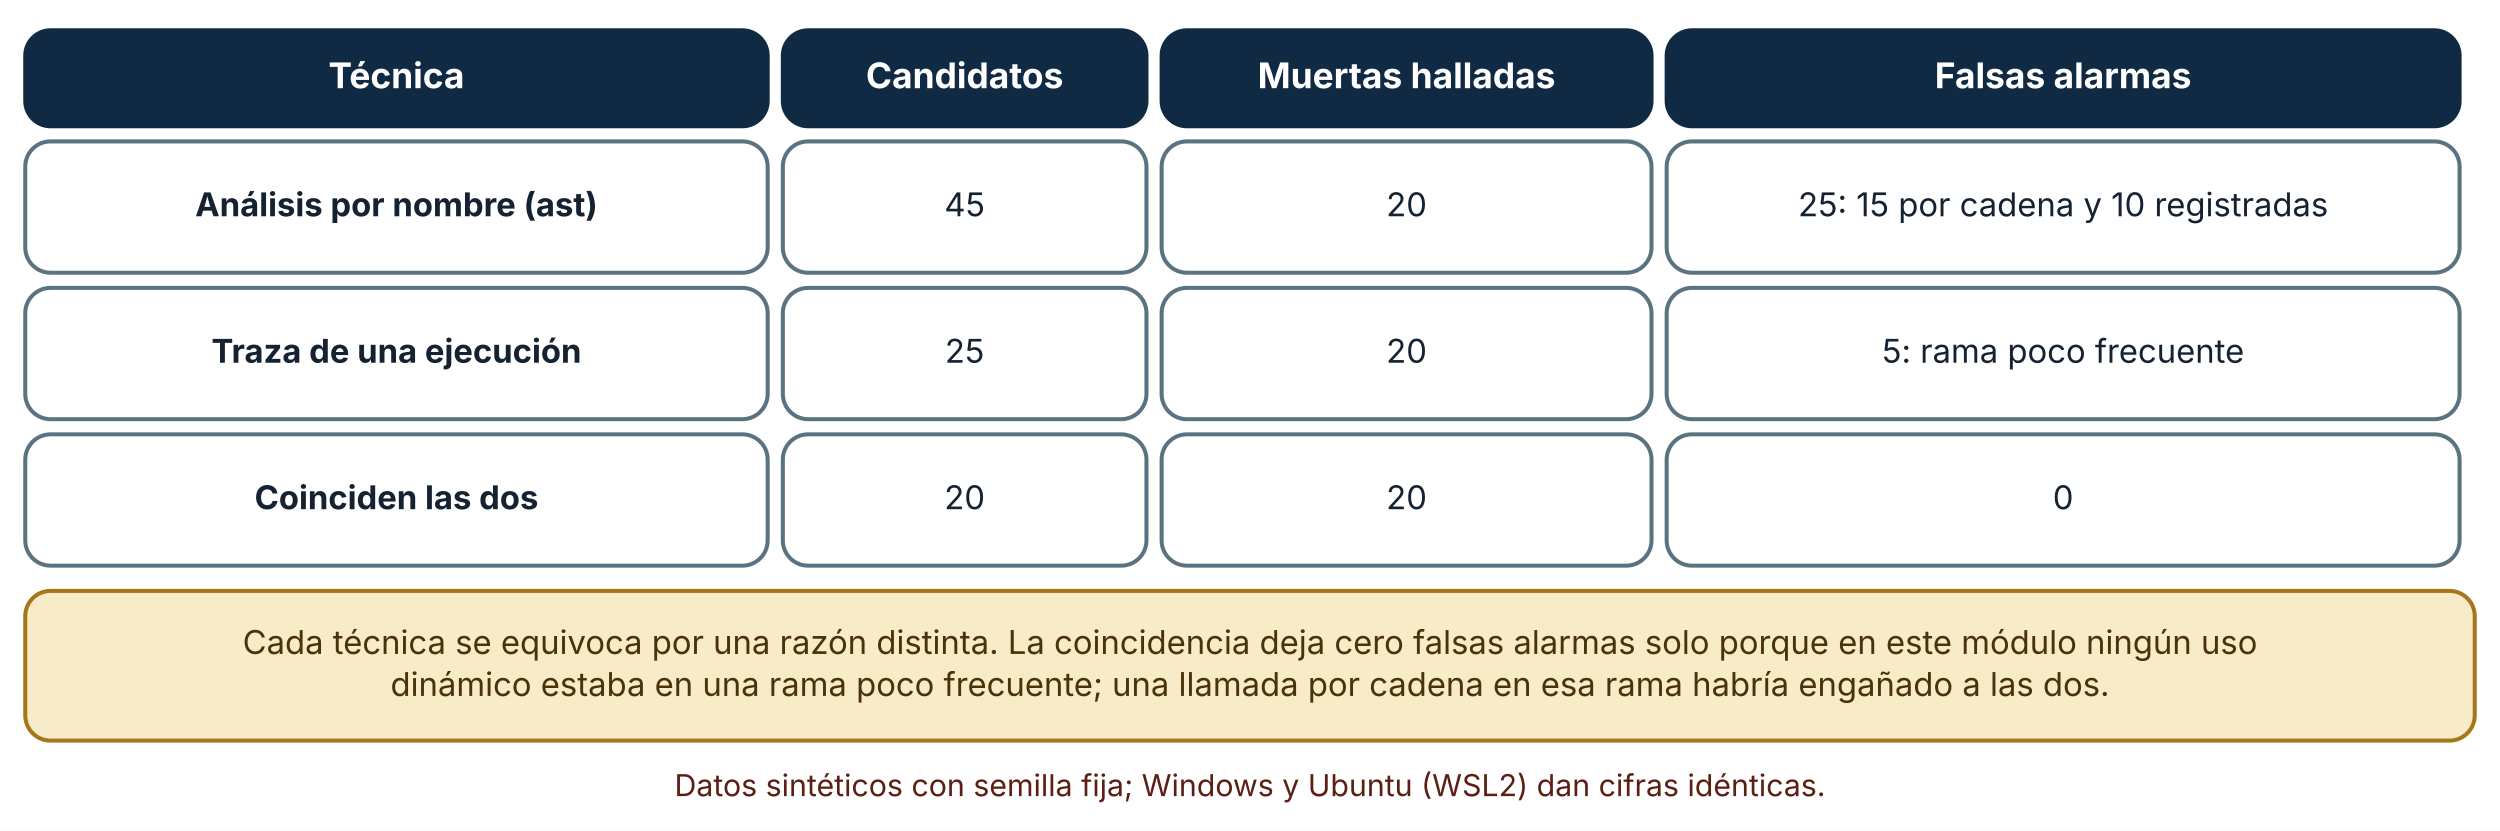
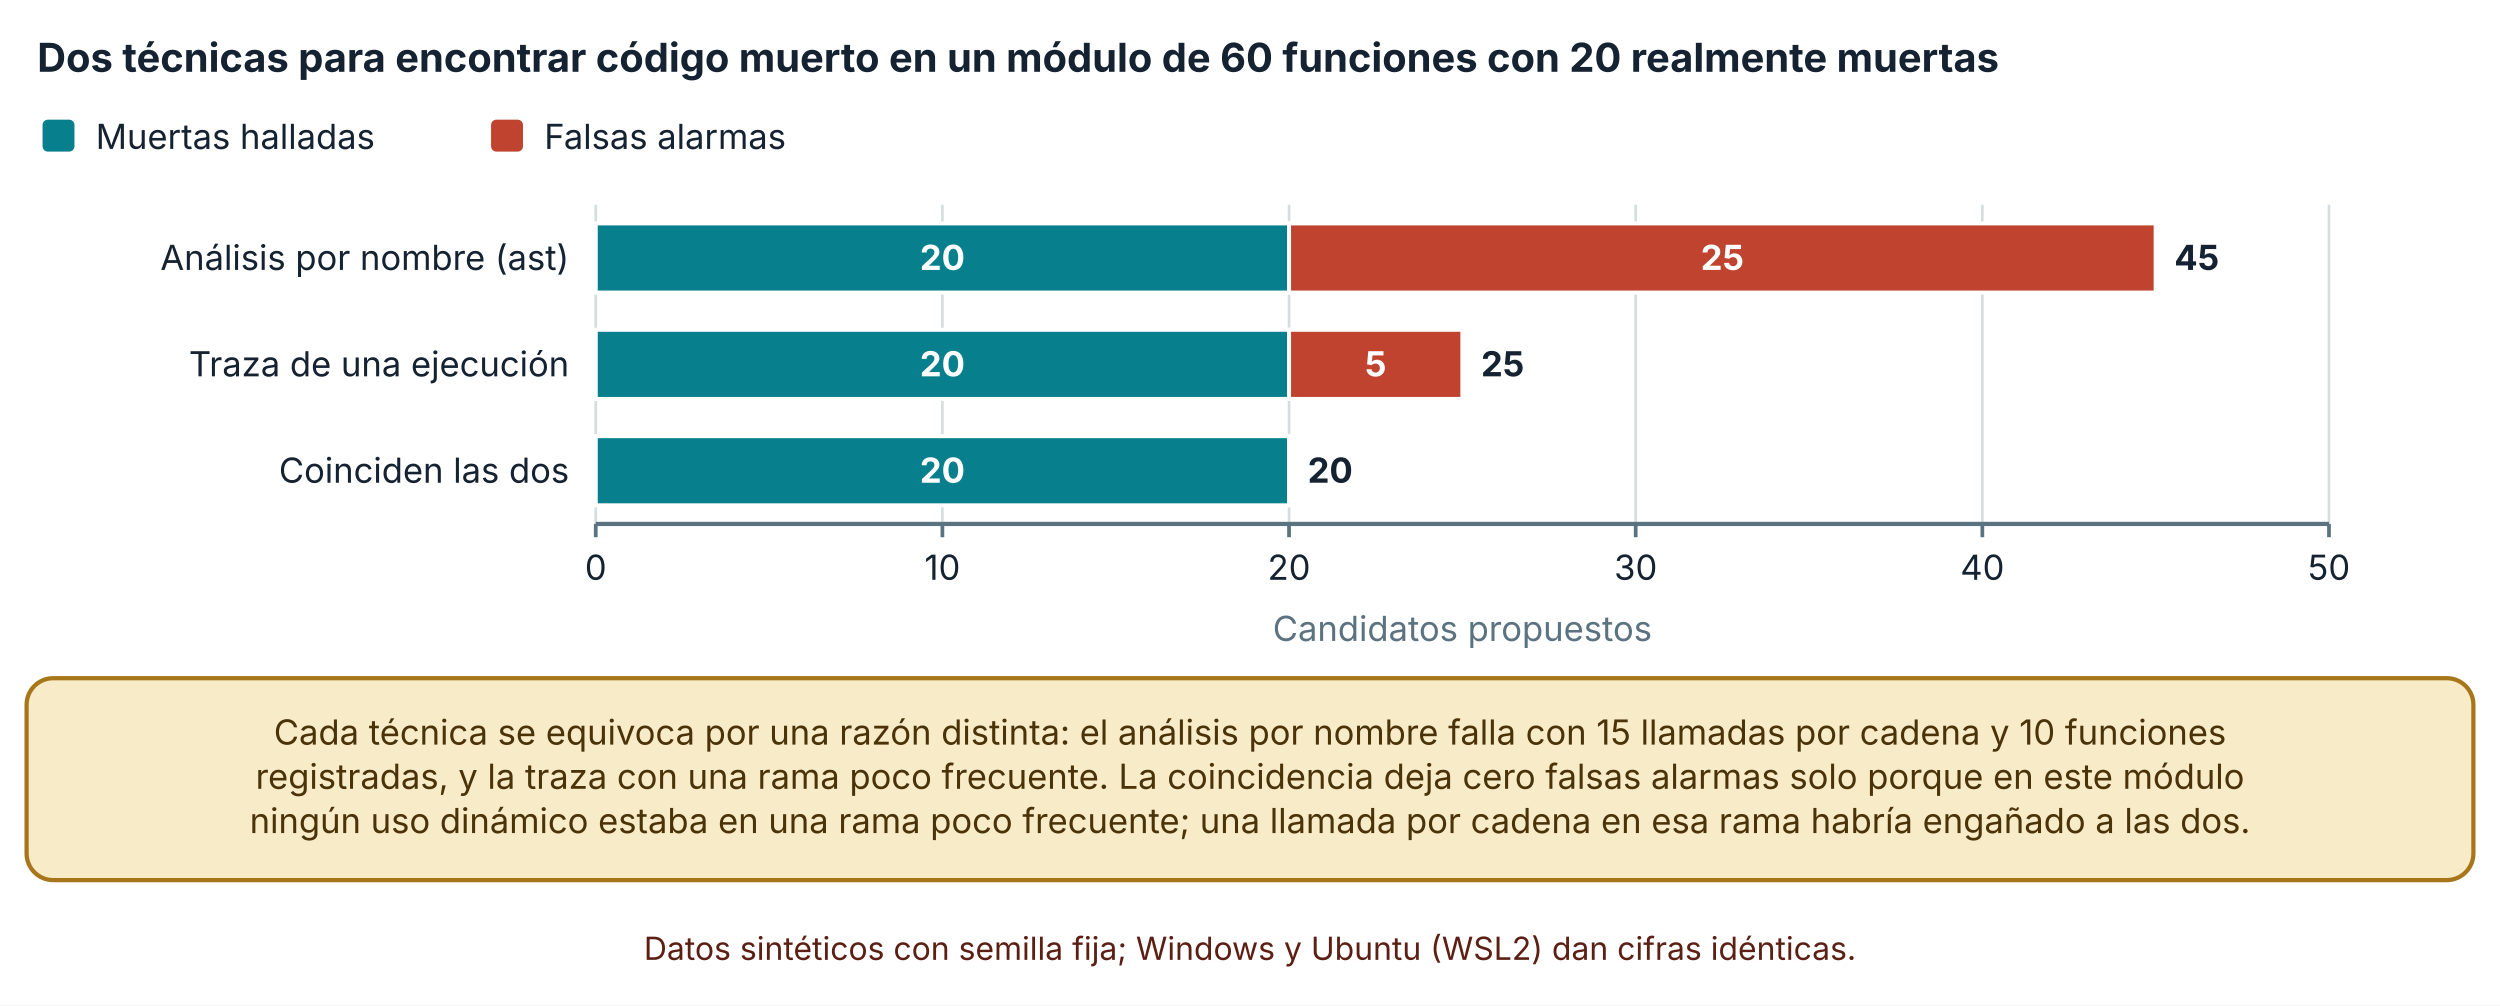
- <svg xmlns="http://www.w3.org/2000/svg" viewBox="0 0 990 329" width="990" height="329" role="img" aria-labelledby="t d" font-family="Inter, 'Segoe UI', system-ui, -apple-system, sans-serif">
+ <svg xmlns="http://www.w3.org/2000/svg" viewBox="0 0 940 378" width="940" height="378" role="img" aria-labelledby="t d" font-family="Inter, 'Segoe UI', system-ui, -apple-system, sans-serif">
  <defs>
    <marker id="arrow" viewBox="0 0 10 10" refX="9" refY="5" markerWidth="8" markerHeight="8" orient="auto-start-reverse">
      <path d="M0,0 L10,5 L0,10 z" fill="#32505f" />
    </marker>
    <marker id="arrow-coral" viewBox="0 0 10 10" refX="9" refY="5" markerWidth="8" markerHeight="8" orient="auto-start-reverse">
      <path d="M0,0 L10,5 L0,10 z" fill="#c0432f" />
    </marker>
  </defs>
-   <rect width="990" height="329" fill="#ffffff" />
-   <rect x="10" y="12" width="294" height="38" rx="10" fill="#102a43" stroke="#102a43" stroke-width="1.6" />
-   <text x="157" y="34.92" font-size="14" text-anchor="middle" font-weight="700" fill="#ffffff">
-     <tspan x="157" dy="0">Técnica</tspan>
+   <rect width="940" height="378" fill="#ffffff" />
+   <text x="14" y="27" font-size="15" text-anchor="start" font-weight="700" fill="#142231">
+     <tspan x="14" dy="0">Dos técnicas para encontrar código muerto en un módulo de 60 funciones con 20 realmente muertas</tspan>
  </text>
-   <rect x="310" y="12" width="144" height="38" rx="10" fill="#102a43" stroke="#102a43" stroke-width="1.6" />
-   <text x="382" y="34.92" font-size="14" text-anchor="middle" font-weight="700" fill="#ffffff">
-     <tspan x="382" dy="0">Candidatos</tspan>
+   <rect x="16" y="45" width="12" height="12" rx="2" fill="#087f8c" />
+   <text x="36" y="56" font-size="13" text-anchor="start" font-weight="400" fill="#142231">
+     <tspan x="36" dy="0">Muertas halladas</tspan>
  </text>
-   <rect x="460" y="12" width="194" height="38" rx="10" fill="#102a43" stroke="#102a43" stroke-width="1.6" />
-   <text x="557" y="34.92" font-size="14" text-anchor="middle" font-weight="700" fill="#ffffff">
-     <tspan x="557" dy="0">Muertas halladas</tspan>
+   <rect x="184.64" y="45" width="12" height="12" rx="2" fill="#c0432f" />
+   <text x="204.64" y="56" font-size="13" text-anchor="start" font-weight="400" fill="#142231">
+     <tspan x="204.64" dy="0">Falsas alarmas</tspan>
  </text>
-   <rect x="660" y="12" width="314" height="38" rx="10" fill="#102a43" stroke="#102a43" stroke-width="1.6" />
-   <text x="817" y="34.92" font-size="14" text-anchor="middle" font-weight="700" fill="#ffffff">
-     <tspan x="817" dy="0">Falsas alarmas</tspan>
+   <line x1="224" y1="77" x2="224" y2="197" stroke="#d5dde1" stroke-width="1" />
+   <line x1="224" y1="197" x2="224" y2="202" stroke="#5b7280" stroke-width="1.4" />
+   <text x="224" y="218" font-size="13" text-anchor="middle" font-weight="400" fill="#142231">
+     <tspan x="224" dy="0">0</tspan>
  </text>
-   <rect x="10" y="56" width="294" height="52" rx="10" fill="#ffffff" stroke="#5b7280" stroke-width="1.6" />
-   <text x="157" y="85.64" font-size="13" text-anchor="middle" font-weight="700" fill="#142231">
-     <tspan x="157" dy="0">Análisis por nombre (ast)</tspan>
+   <line x1="354.34" y1="77" x2="354.34" y2="197" stroke="#d5dde1" stroke-width="1" />
+   <line x1="354.34" y1="197" x2="354.34" y2="202" stroke="#5b7280" stroke-width="1.4" />
+   <text x="354.34" y="218" font-size="13" text-anchor="middle" font-weight="400" fill="#142231">
+     <tspan x="354.34" dy="0">10</tspan>
  </text>
-   <rect x="310" y="56" width="144" height="52" rx="10" fill="#ffffff" stroke="#5b7280" stroke-width="1.6" />
-   <text x="382" y="85.64" font-size="13" text-anchor="middle" font-weight="400" fill="#142231">
-     <tspan x="382" dy="0">45</tspan>
+   <line x1="484.68" y1="77" x2="484.68" y2="197" stroke="#d5dde1" stroke-width="1" />
+   <line x1="484.68" y1="197" x2="484.68" y2="202" stroke="#5b7280" stroke-width="1.4" />
+   <text x="484.68" y="218" font-size="13" text-anchor="middle" font-weight="400" fill="#142231">
+     <tspan x="484.68" dy="0">20</tspan>
  </text>
-   <rect x="460" y="56" width="194" height="52" rx="10" fill="#ffffff" stroke="#5b7280" stroke-width="1.6" />
-   <text x="557" y="85.64" font-size="13" text-anchor="middle" font-weight="400" fill="#142231">
-     <tspan x="557" dy="0">20</tspan>
+   <line x1="615.02" y1="77" x2="615.02" y2="197" stroke="#d5dde1" stroke-width="1" />
+   <line x1="615.02" y1="197" x2="615.02" y2="202" stroke="#5b7280" stroke-width="1.4" />
+   <text x="615.02" y="218" font-size="13" text-anchor="middle" font-weight="400" fill="#142231">
+     <tspan x="615.02" dy="0">30</tspan>
  </text>
-   <rect x="660" y="56" width="314" height="52" rx="10" fill="#ffffff" stroke="#5b7280" stroke-width="1.6" />
-   <text x="817" y="85.64" font-size="13" text-anchor="middle" font-weight="400" fill="#142231">
-     <tspan x="817" dy="0">25: 15 por cadena y 10 registradas</tspan>
+   <line x1="745.36" y1="77" x2="745.36" y2="197" stroke="#d5dde1" stroke-width="1" />
+   <line x1="745.36" y1="197" x2="745.36" y2="202" stroke="#5b7280" stroke-width="1.4" />
+   <text x="745.36" y="218" font-size="13" text-anchor="middle" font-weight="400" fill="#142231">
+     <tspan x="745.36" dy="0">40</tspan>
  </text>
-   <rect x="10" y="114" width="294" height="52" rx="10" fill="#ffffff" stroke="#5b7280" stroke-width="1.6" />
-   <text x="157" y="143.64" font-size="13" text-anchor="middle" font-weight="700" fill="#142231">
-     <tspan x="157" dy="0">Traza de una ejecución</tspan>
+   <line x1="875.7" y1="77" x2="875.7" y2="197" stroke="#d5dde1" stroke-width="1" />
+   <line x1="875.7" y1="197" x2="875.7" y2="202" stroke="#5b7280" stroke-width="1.4" />
+   <text x="875.7" y="218" font-size="13" text-anchor="middle" font-weight="400" fill="#142231">
+     <tspan x="875.7" dy="0">50</tspan>
  </text>
-   <rect x="310" y="114" width="144" height="52" rx="10" fill="#ffffff" stroke="#5b7280" stroke-width="1.6" />
-   <text x="382" y="143.64" font-size="13" text-anchor="middle" font-weight="400" fill="#142231">
-     <tspan x="382" dy="0">25</tspan>
+   <line x1="224" y1="197" x2="875.7" y2="197" stroke="#5b7280" stroke-width="1.6" />
+   <text x="214" y="101.5" font-size="13" text-anchor="end" font-weight="400" fill="#142231">
+     <tspan x="214" dy="0">Análisis por nombre (ast)</tspan>
  </text>
-   <rect x="460" y="114" width="194" height="52" rx="10" fill="#ffffff" stroke="#5b7280" stroke-width="1.6" />
-   <text x="557" y="143.64" font-size="13" text-anchor="middle" font-weight="400" fill="#142231">
-     <tspan x="557" dy="0">20</tspan>
+   <text x="214" y="141.5" font-size="13" text-anchor="end" font-weight="400" fill="#142231">
+     <tspan x="214" dy="0">Traza de una ejecución</tspan>
  </text>
-   <rect x="660" y="114" width="314" height="52" rx="10" fill="#ffffff" stroke="#5b7280" stroke-width="1.6" />
-   <text x="817" y="143.64" font-size="13" text-anchor="middle" font-weight="400" fill="#142231">
-     <tspan x="817" dy="0">5: rama poco frecuente</tspan>
+   <text x="214" y="181.5" font-size="13" text-anchor="end" font-weight="400" fill="#142231">
+     <tspan x="214" dy="0">Coinciden las dos</tspan>
  </text>
-   <rect x="10" y="172" width="294" height="52" rx="10" fill="#ffffff" stroke="#5b7280" stroke-width="1.6" />
-   <text x="157" y="201.64" font-size="13" text-anchor="middle" font-weight="700" fill="#142231">
-     <tspan x="157" dy="0">Coinciden las dos</tspan>
+   <rect x="224" y="84" width="260.68" height="26" fill="#087f8c" stroke="#ffffff" stroke-width="1.5" />
+   <text x="354.34" y="101.5" font-size="13" text-anchor="middle" font-weight="700" fill="#ffffff">
+     <tspan x="354.34" dy="0">20</tspan>
  </text>
-   <rect x="310" y="172" width="144" height="52" rx="10" fill="#ffffff" stroke="#5b7280" stroke-width="1.6" />
-   <text x="382" y="201.64" font-size="13" text-anchor="middle" font-weight="400" fill="#142231">
-     <tspan x="382" dy="0">20</tspan>
+   <rect x="484.68" y="84" width="325.85" height="26" fill="#c0432f" stroke="#ffffff" stroke-width="1.5" />
+   <text x="647.605" y="101.5" font-size="13" text-anchor="middle" font-weight="700" fill="#ffffff">
+     <tspan x="647.605" dy="0">25</tspan>
  </text>
-   <rect x="460" y="172" width="194" height="52" rx="10" fill="#ffffff" stroke="#5b7280" stroke-width="1.6" />
-   <text x="557" y="201.64" font-size="13" text-anchor="middle" font-weight="400" fill="#142231">
-     <tspan x="557" dy="0">20</tspan>
+   <text x="817.53" y="101.5" font-size="13" text-anchor="start" font-weight="700" fill="#142231">
+     <tspan x="817.53" dy="0">45</tspan>
  </text>
-   <rect x="660" y="172" width="314" height="52" rx="10" fill="#ffffff" stroke="#5b7280" stroke-width="1.6" />
-   <text x="817" y="201.64" font-size="13" text-anchor="middle" font-weight="400" fill="#142231">
-     <tspan x="817" dy="0">0</tspan>
+   <rect x="224" y="124" width="260.68" height="26" fill="#087f8c" stroke="#ffffff" stroke-width="1.5" />
+   <text x="354.34" y="141.5" font-size="13" text-anchor="middle" font-weight="700" fill="#ffffff">
+     <tspan x="354.34" dy="0">20</tspan>
  </text>
-   <rect x="10" y="234" width="970" height="59.28" rx="10" fill="#f7ebc8" stroke="#a8761a" stroke-width="1.6" />
-   <text x="495" y="258.96" font-size="13" text-anchor="middle" font-weight="400" fill="#4a3209">
-     <tspan x="495" dy="0">Cada técnica se equivoca por una razón distinta. La coincidencia deja cero falsas alarmas solo porque en este módulo ningún uso</tspan>
+   <rect x="484.68" y="124" width="65.17" height="26" fill="#c0432f" stroke="#ffffff" stroke-width="1.5" />
+   <text x="517.265" y="141.5" font-size="13" text-anchor="middle" font-weight="700" fill="#ffffff">
+     <tspan x="517.265" dy="0">5</tspan>
  </text>
-   <text x="495" y="275.6" font-size="13" text-anchor="middle" font-weight="400" fill="#4a3209">
-     <tspan x="495" dy="0">dinámico estaba en una rama poco frecuente; una llamada por cadena en esa rama habría engañado a las dos.</tspan>
+   <text x="556.85" y="141.5" font-size="13" text-anchor="start" font-weight="700" fill="#142231">
+     <tspan x="556.85" dy="0">25</tspan>
  </text>
-   <text x="495" y="315.28" font-size="12" text-anchor="middle" font-weight="400" fill="#5c1f14">
-     <tspan x="495" dy="0">Datos sintéticos con semilla fija; Windows y Ubuntu (WSL2) dan cifras idénticas.</tspan>
+   <rect x="224" y="164" width="260.68" height="26" fill="#087f8c" stroke="#ffffff" stroke-width="1.5" />
+   <text x="354.34" y="181.5" font-size="13" text-anchor="middle" font-weight="700" fill="#ffffff">
+     <tspan x="354.34" dy="0">20</tspan>
+   </text>
+   <rect x="484.68" y="164" width="0" height="26" fill="#c0432f" stroke="#ffffff" stroke-width="1.5" />
+   <text x="491.68" y="181.5" font-size="13" text-anchor="start" font-weight="700" fill="#142231">
+     <tspan x="491.68" dy="0">20</tspan>
+   </text>
+   <text x="549.85" y="241" font-size="13" text-anchor="middle" font-weight="400" fill="#5b7280">
+     <tspan x="549.85" dy="0">Candidatos propuestos</tspan>
+   </text>
+   <rect x="10" y="255" width="920" height="75.92" rx="10" fill="#f7ebc8" stroke="#a8761a" stroke-width="1.6" />
+   <text x="470" y="279.96" font-size="13" text-anchor="middle" font-weight="400" fill="#4a3209">
+     <tspan x="470" dy="0">Cada técnica se equivoca por una razón distinta: el análisis por nombre falla con 15 llamadas por cadena y 10 funciones</tspan>
+   </text>
+   <text x="470" y="296.6" font-size="13" text-anchor="middle" font-weight="400" fill="#4a3209">
+     <tspan x="470" dy="0">registradas, y la traza con una rama poco frecuente. La coincidencia deja cero falsas alarmas solo porque en este módulo</tspan>
+   </text>
+   <text x="470" y="313.24" font-size="13" text-anchor="middle" font-weight="400" fill="#4a3209">
+     <tspan x="470" dy="0">ningún uso dinámico estaba en una rama poco frecuente; una llamada por cadena en esa rama habría engañado a las dos.</tspan>
+   </text>
+   <text x="470" y="360.92" font-size="12" text-anchor="middle" font-weight="400" fill="#5c1f14">
+     <tspan x="470" dy="0">Datos sintéticos con semilla fija; Windows y Ubuntu (WSL2) dan cifras idénticas.</tspan>
  </text>
</svg>
